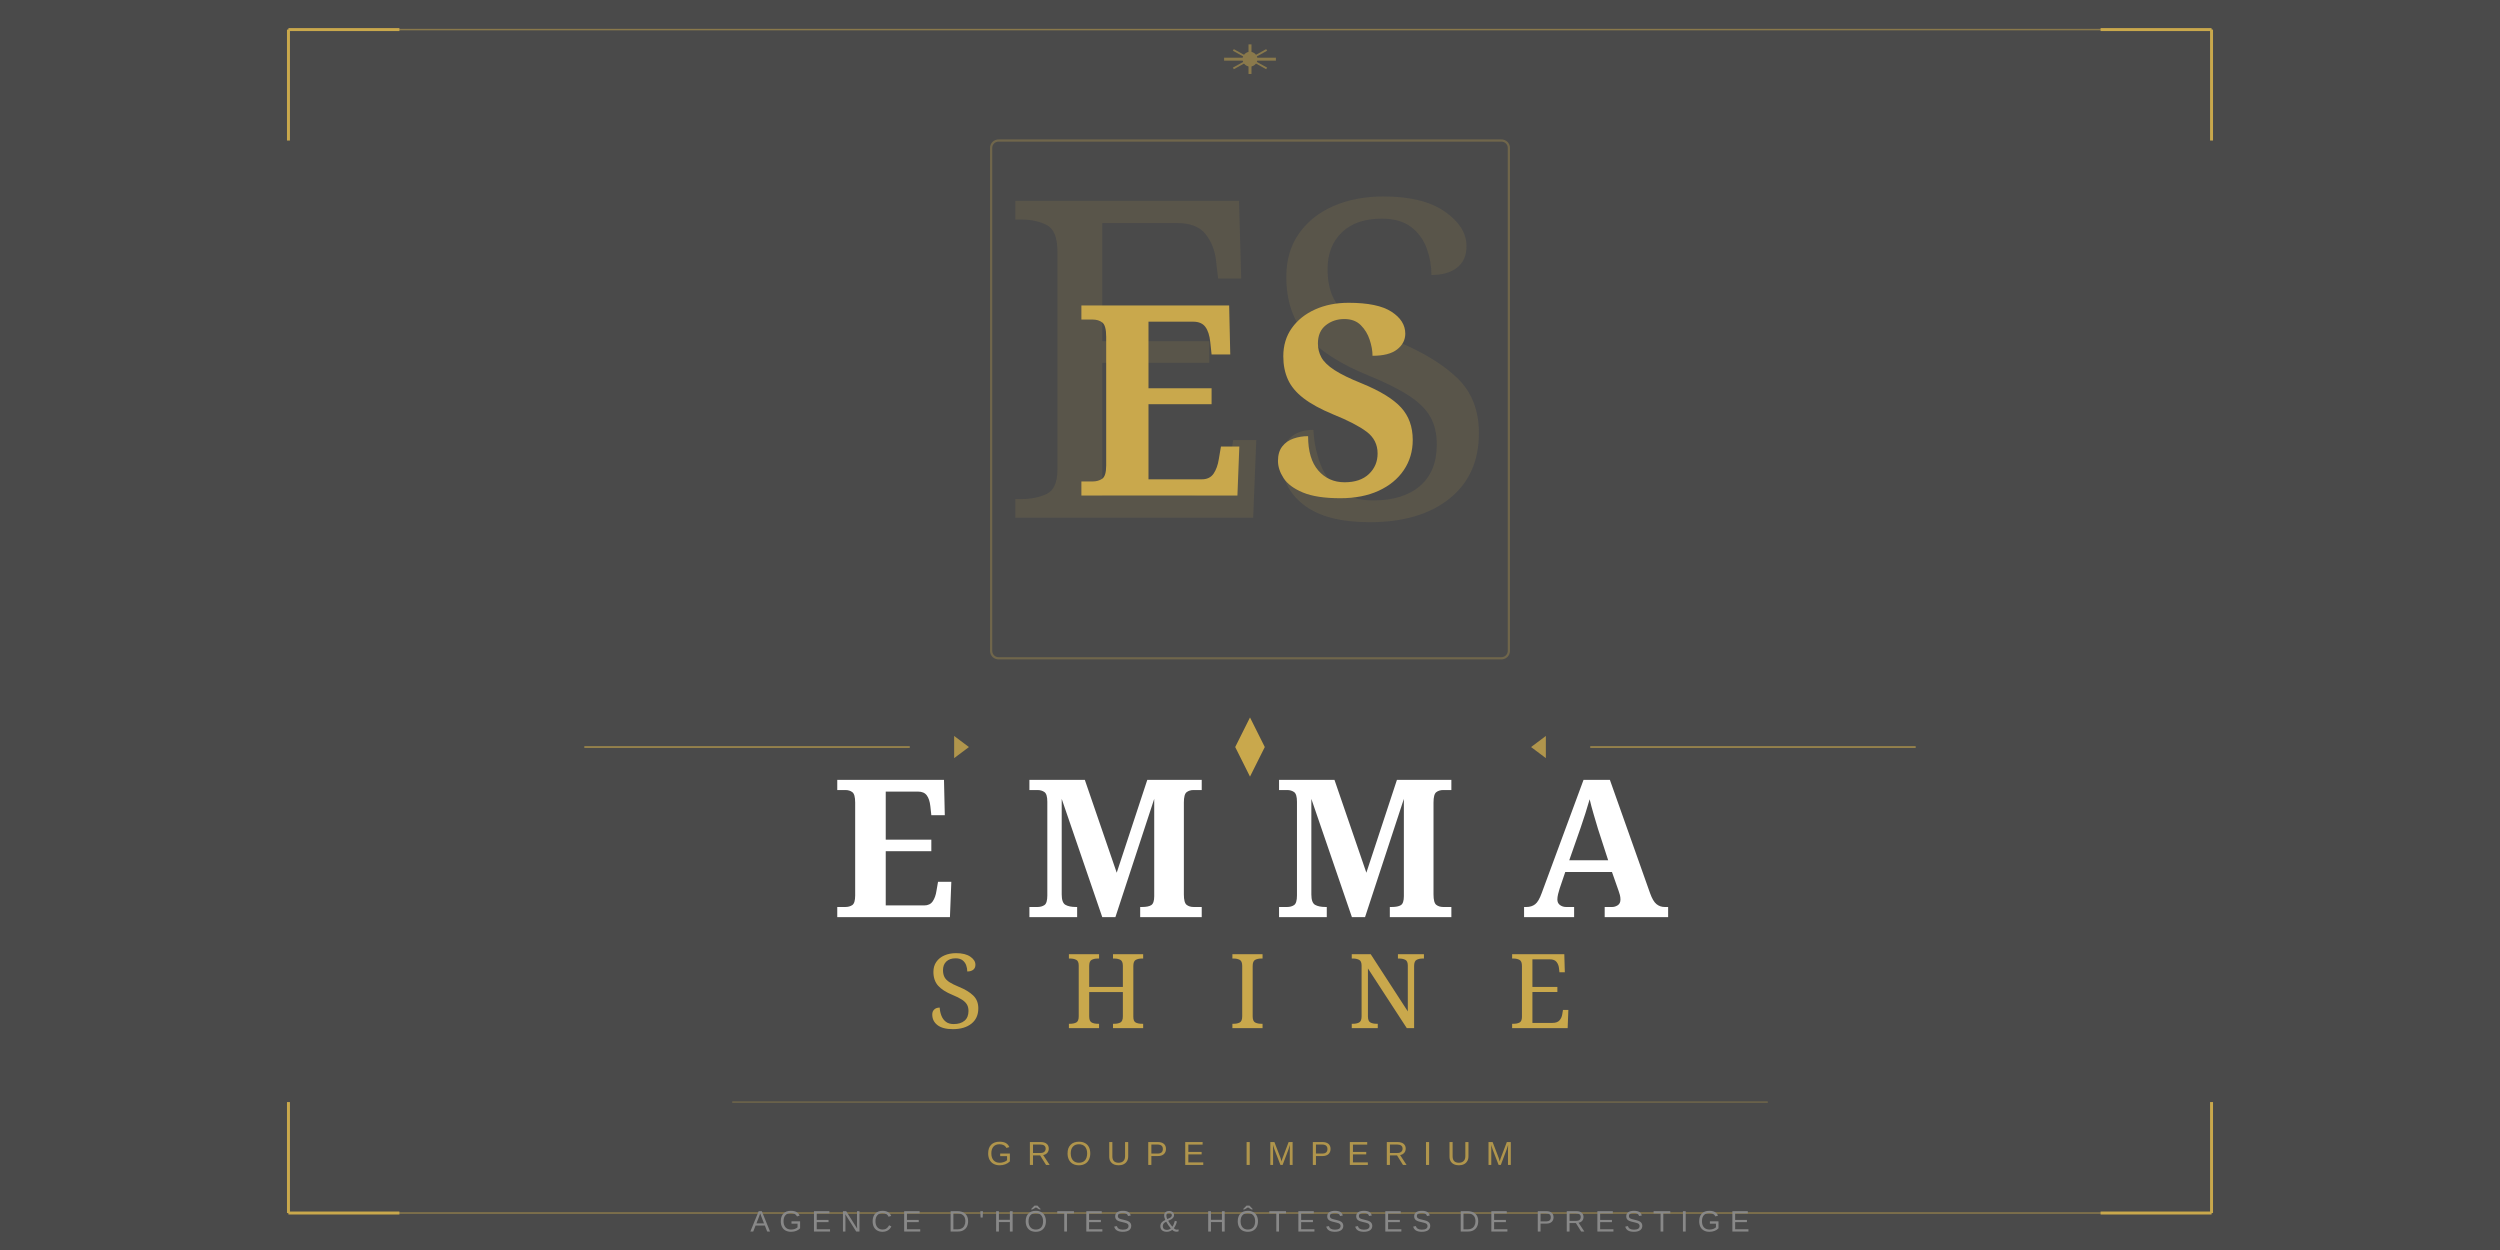
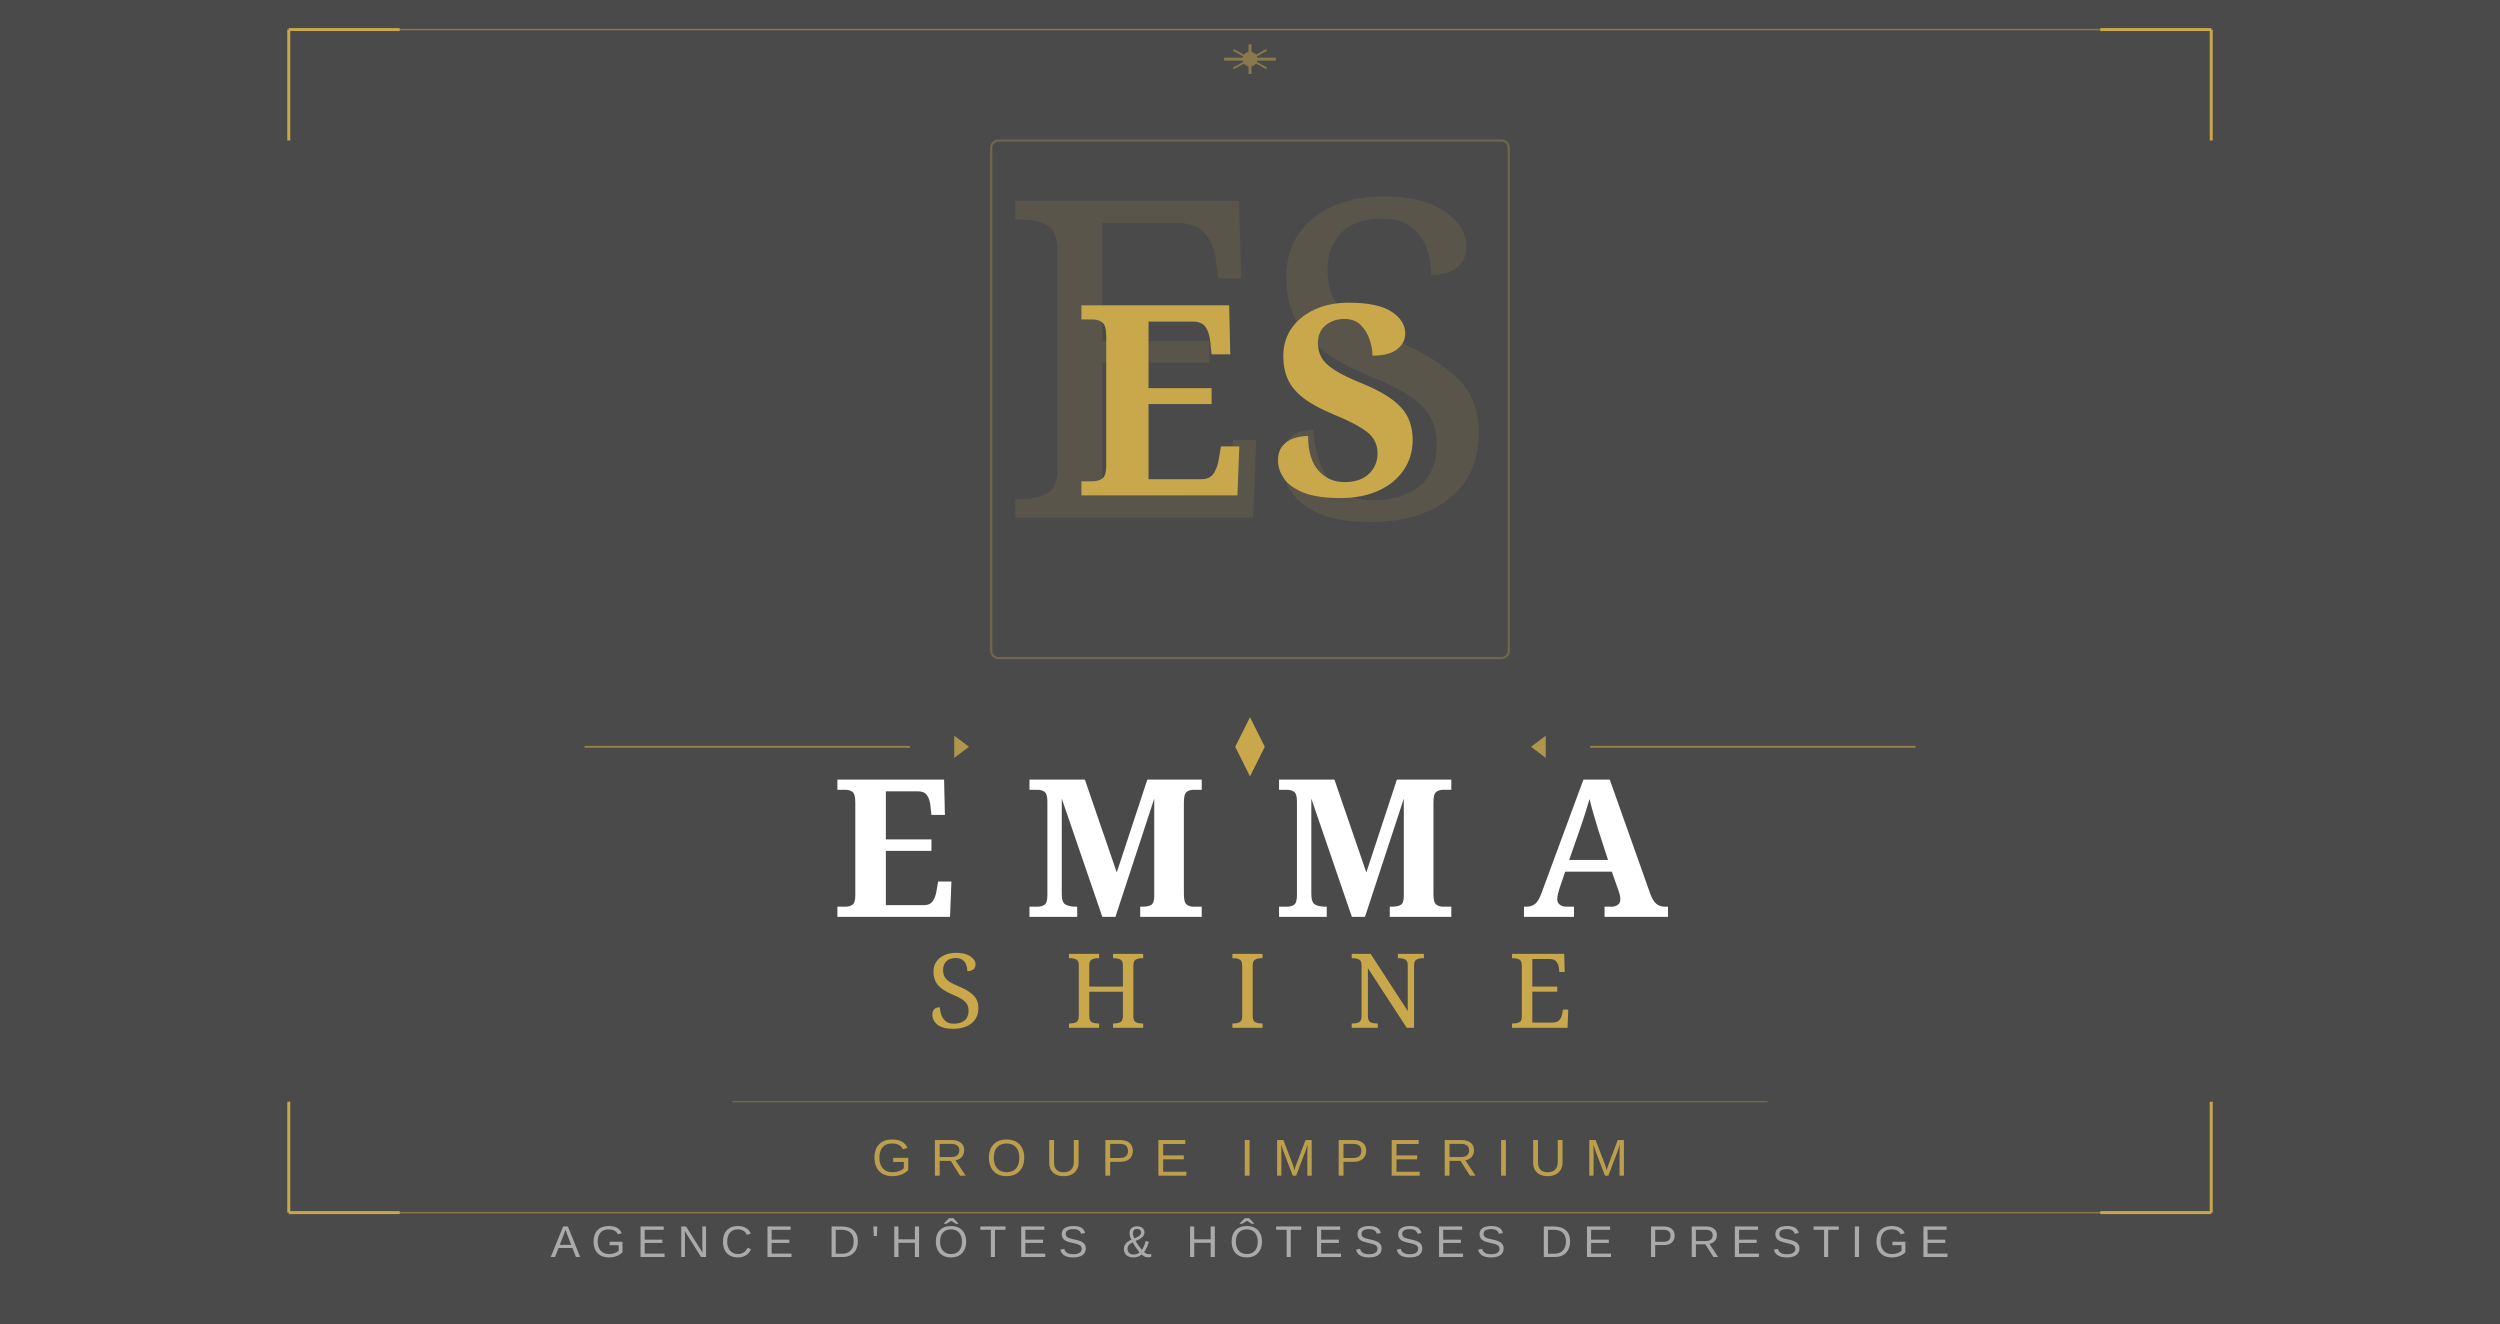
- <svg xmlns="http://www.w3.org/2000/svg" width="680" height="340" viewBox="60 42 560 338">
+ <svg xmlns="http://www.w3.org/2000/svg" width="680" height="360" viewBox="60 42 560 358">
  <defs>
    <style>
      .serif { font-family: 'Cormorant Garamond', Georgia, serif; }
      .sans  { font-family: 'Montserrat', 'Helvetica Neue', Arial, sans-serif; }
    </style>
  </defs>
  <rect x="0" y="0" width="680" height="420" fill="rgba(10,10,10,0.72)" />
  <line x1="80" y1="50" x2="600" y2="50" stroke="#C9A84C" stroke-width="0.4" opacity="0.5" />
  <line x1="80" y1="370" x2="600" y2="370" stroke="#C9A84C" stroke-width="0.4" opacity="0.5" />
  <line x1="80" y1="50" x2="80" y2="80" stroke="#C9A84C" stroke-width="0.8" />
  <line x1="80" y1="50" x2="110" y2="50" stroke="#C9A84C" stroke-width="0.8" />
  <line x1="600" y1="50" x2="600" y2="80" stroke="#C9A84C" stroke-width="0.8" />
  <line x1="600" y1="50" x2="570" y2="50" stroke="#C9A84C" stroke-width="0.8" />
  <line x1="80" y1="370" x2="80" y2="340" stroke="#C9A84C" stroke-width="0.8" />
  <line x1="80" y1="370" x2="110" y2="370" stroke="#C9A84C" stroke-width="0.8" />
  <line x1="600" y1="370" x2="600" y2="340" stroke="#C9A84C" stroke-width="0.8" />
  <line x1="600" y1="370" x2="570" y2="370" stroke="#C9A84C" stroke-width="0.8" />
  <rect x="270" y="80" width="140" height="140" rx="2" fill="none" stroke="#C9A84C" stroke-width="0.6" opacity="0.3" />
  <text x="340" y="182" text-anchor="middle" font-family="'Cormorant Garamond', Georgia, serif" font-size="120" font-weight="300" fill="#C9A84C" opacity="0.12" letter-spacing="-4">ES</text>
  <text x="340" y="176" text-anchor="middle" font-family="'Cormorant Garamond', Georgia, serif" font-size="72" font-weight="600" fill="#C9A84C" letter-spacing="6">ES</text>
  <line x1="160" y1="244" x2="248" y2="244" stroke="#C9A84C" stroke-width="0.5" opacity="0.6" />
  <polygon points="264,244 260,241 260,247" fill="#C9A84C" opacity="0.8" />
  <polygon points="340,236 344,244 340,252 336,244" fill="#C9A84C" />
  <polygon points="416,244 420,241 420,247" fill="#C9A84C" opacity="0.8" />
  <line x1="432" y1="244" x2="520" y2="244" stroke="#C9A84C" stroke-width="0.5" opacity="0.6" />
  <text x="340" y="290" text-anchor="middle" font-family="'Cormorant Garamond', Georgia, serif" font-size="52" font-weight="600" fill="#ffffff" letter-spacing="18">EMMA</text>
  <text x="340" y="320" text-anchor="middle" font-family="'Cormorant Garamond', Georgia, serif" font-size="28" font-weight="300" fill="#C9A84C" letter-spacing="22">SHINE</text>
  <line x1="200" y1="340" x2="480" y2="340" stroke="#C9A84C" stroke-width="0.3" opacity="0.4" />
-   <text x="340" y="357" text-anchor="middle" font-family="'Montserrat', 'Helvetica Neue', Arial, sans-serif" font-size="9" font-weight="300" fill="#C9A84C" letter-spacing="4" opacity="0.8">GROUPE IMPERIUM</text>
-   <text x="340" y="375" text-anchor="middle" font-family="'Montserrat', 'Helvetica Neue', Arial, sans-serif" font-size="8" font-weight="300" fill="#888888" letter-spacing="2.5">AGENCE D'HÔTES &amp; HÔTESSES DE PRESTIGE</text>
+   <text x="340" y="360" text-anchor="middle" font-family="'Montserrat', 'Helvetica Neue', Arial, sans-serif" font-size="14" font-weight="400" fill="#C9A84C" letter-spacing="5" opacity="0.9">GROUPE IMPERIUM</text>
+   <text x="340" y="382" text-anchor="middle" font-family="'Montserrat', 'Helvetica Neue', Arial, sans-serif" font-size="12" font-weight="300" fill="#aaaaaa" letter-spacing="3">AGENCE D'HÔTES &amp; HÔTESSES DE PRESTIGE</text>
  <g opacity="0.5">
    <line x1="340" y1="62" x2="340" y2="54" stroke="#C9A84C" stroke-width="0.8" />
    <line x1="333" y1="58" x2="347" y2="58" stroke="#C9A84C" stroke-width="0.8" />
    <line x1="335.5" y1="55.5" x2="344.5" y2="60.5" stroke="#C9A84C" stroke-width="0.5" />
    <line x1="344.5" y1="55.5" x2="335.5" y2="60.5" stroke="#C9A84C" stroke-width="0.5" />
    <circle cx="340" cy="58" r="2" fill="#C9A84C" />
  </g>
</svg>
